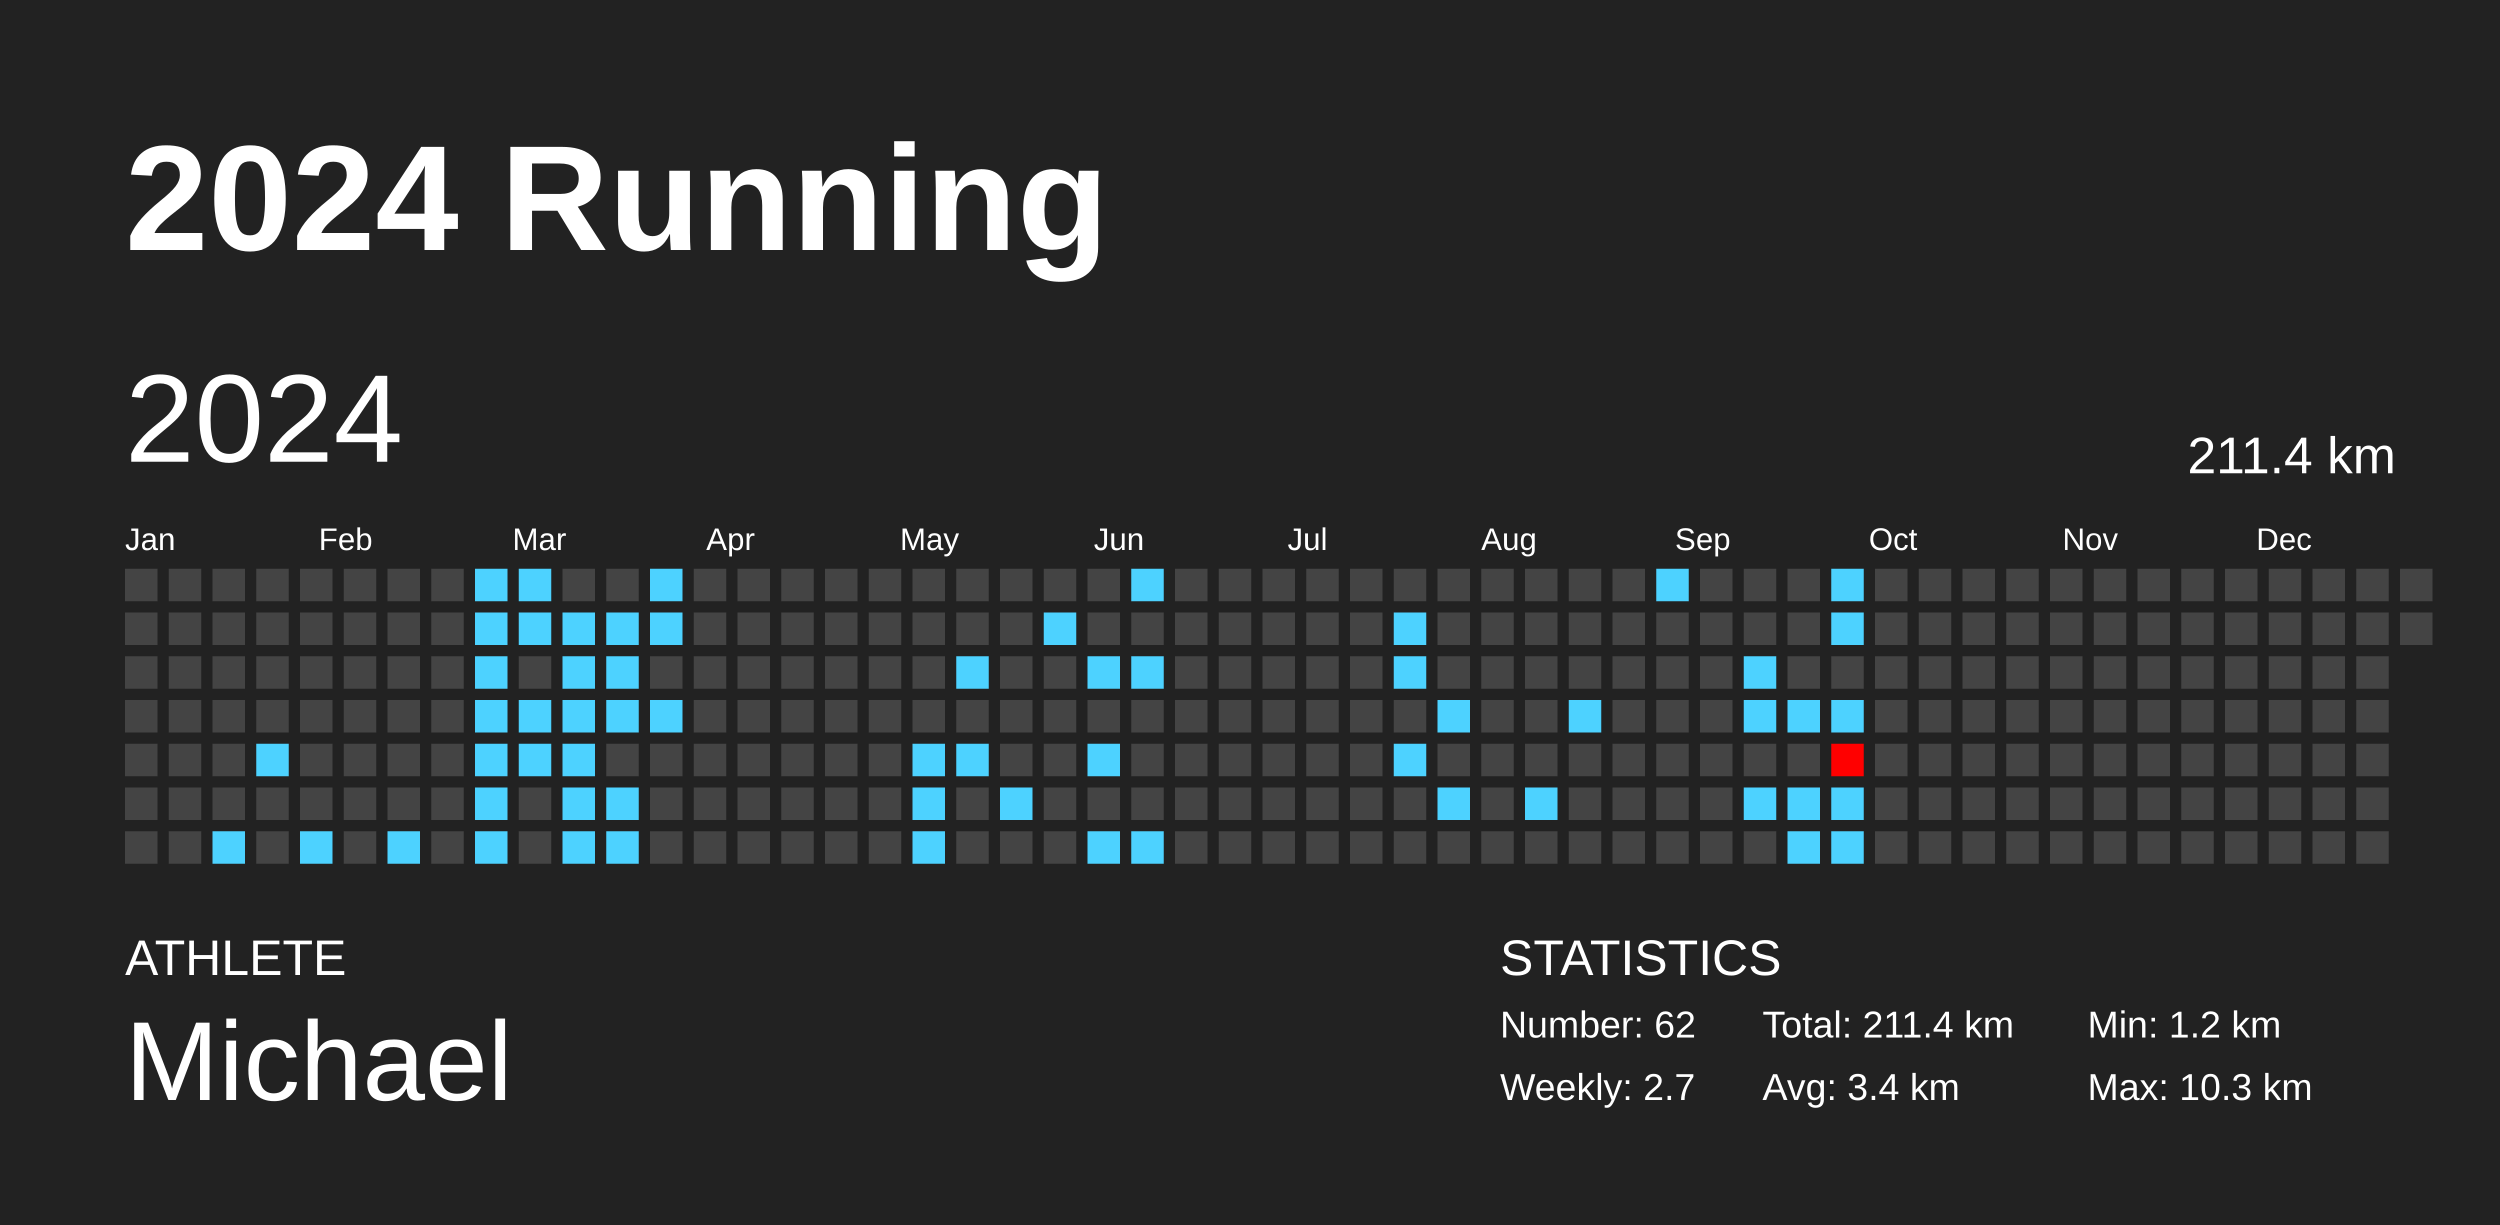
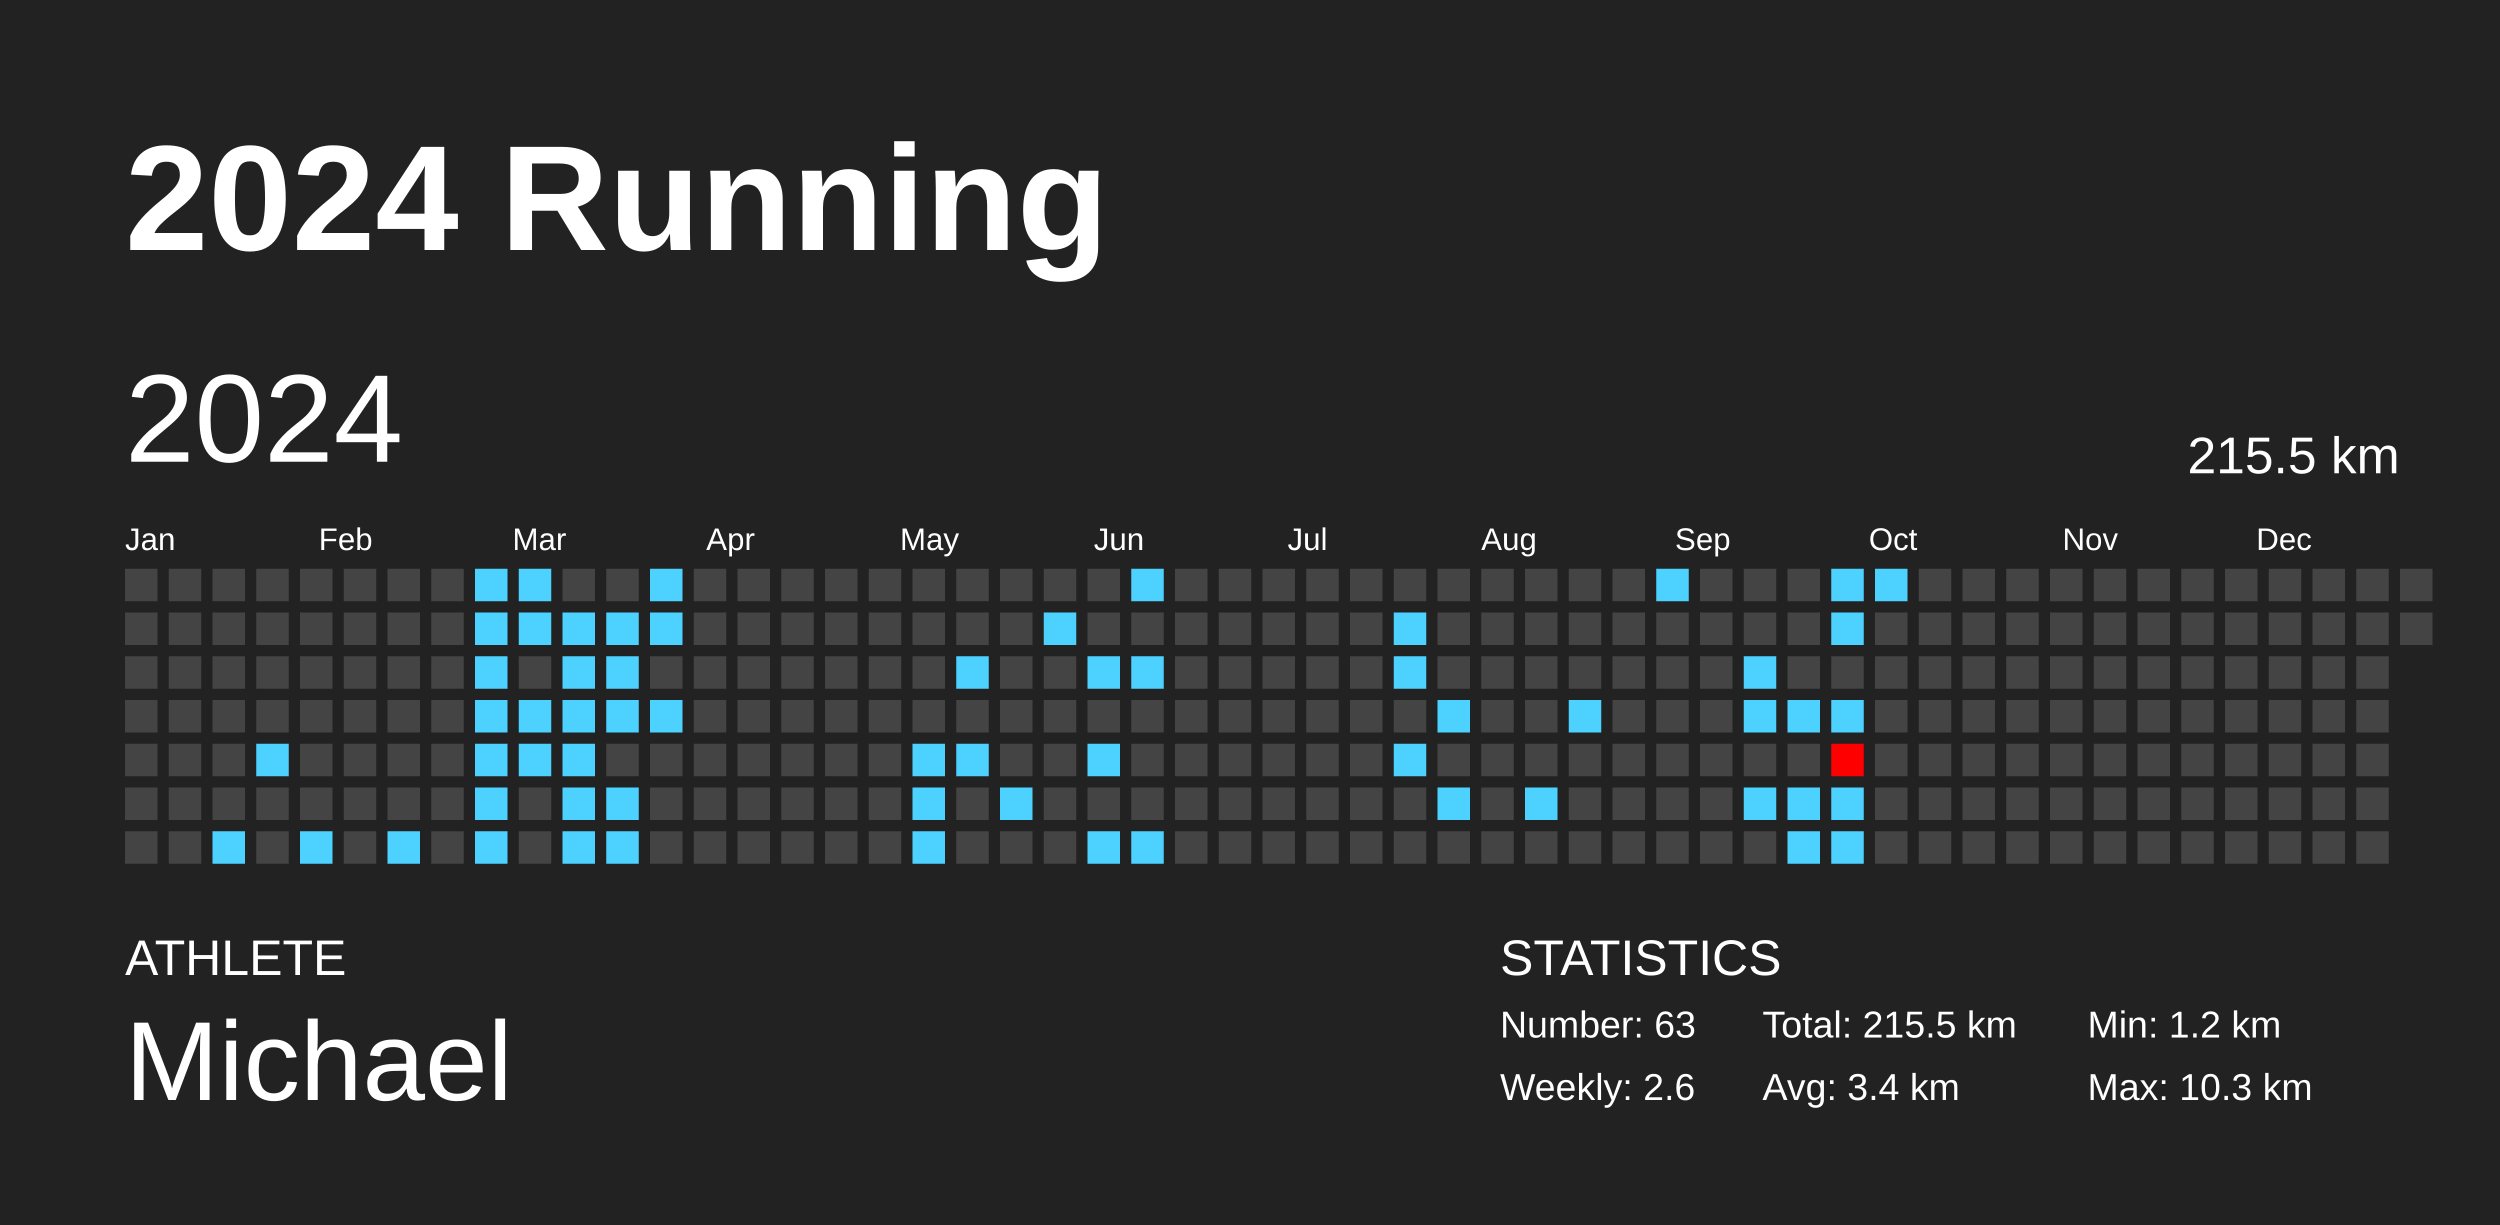
<svg xmlns="http://www.w3.org/2000/svg" baseProfile="full" height="98mm" version="1.1" viewBox="0,0,200,98" width="200mm">
  <defs />
  <rect fill="#222222" height="98" width="200" x="0" y="0" />
  <text fill="#FFFFFF" style="font-size:12px; font-family:Arial; font-weight:bold;" x="10" y="20">2024 Running</text>
  <text fill="#FFFFFF" style="font-size:4px; font-family:Arial" x="10" y="78">ATHLETE</text>
  <text fill="#FFFFFF" style="font-size:9px; font-family:Arial" x="10" y="88">Michael</text>
  <text fill="#FFFFFF" style="font-size:4px; font-family:Arial" x="120" y="78">STATISTICS</text>
-   <text fill="#FFFFFF" style="font-size:3px; font-family:Arial" x="120" y="83">Number: 62</text>
-   <text fill="#FFFFFF" style="font-size:3px; font-family:Arial" x="120" y="88">Weekly: 2.7</text>
-   <text fill="#FFFFFF" style="font-size:3px; font-family:Arial" x="141" y="83">Total: 211.4 km</text>
+   <text fill="#FFFFFF" style="font-size:3px; font-family:Arial" x="120" y="83">Number: 63</text>
+   <text fill="#FFFFFF" style="font-size:3px; font-family:Arial" x="120" y="88">Weekly: 2.6</text>
+   <text fill="#FFFFFF" style="font-size:3px; font-family:Arial" x="141" y="83">Total: 215.5 km</text>
  <text fill="#FFFFFF" style="font-size:3px; font-family:Arial" x="141" y="88">Avg: 3.4 km</text>
  <text fill="#FFFFFF" style="font-size:3px; font-family:Arial" x="167" y="83">Min: 1.2 km</text>
  <text fill="#FFFFFF" style="font-size:3px; font-family:Arial" x="167" y="88">Max: 10.3 km</text>
  <text dominant-baseline="hanging" fill="#FFFFFF" style="font-size:10.0px; font-family:Arial;" x="10" y="30">2024</text>
-   <text dominant-baseline="hanging" fill="#FFFFFF" style="font-size:4.125px; font-family:Arial;" x="175" y="35">211.4 km</text>
+   <text dominant-baseline="hanging" fill="#FFFFFF" style="font-size:4.125px; font-family:Arial;" x="175" y="35">215.5 km</text>
  <text fill="#FFFFFF" style="font-size:2.5px; font-family:Arial" x="10.0" y="44">Jan</text>
  <text fill="#FFFFFF" style="font-size:2.5px; font-family:Arial" x="25.5" y="44">Feb</text>
  <text fill="#FFFFFF" style="font-size:2.5px; font-family:Arial" x="41.0" y="44">Mar</text>
  <text fill="#FFFFFF" style="font-size:2.5px; font-family:Arial" x="56.5" y="44">Apr</text>
  <text fill="#FFFFFF" style="font-size:2.5px; font-family:Arial" x="72.0" y="44">May</text>
  <text fill="#FFFFFF" style="font-size:2.5px; font-family:Arial" x="87.5" y="44">Jun</text>
  <text fill="#FFFFFF" style="font-size:2.5px; font-family:Arial" x="103.0" y="44">Jul</text>
  <text fill="#FFFFFF" style="font-size:2.5px; font-family:Arial" x="118.5" y="44">Aug</text>
  <text fill="#FFFFFF" style="font-size:2.5px; font-family:Arial" x="134.0" y="44">Sep</text>
  <text fill="#FFFFFF" style="font-size:2.5px; font-family:Arial" x="149.5" y="44">Oct</text>
  <text fill="#FFFFFF" style="font-size:2.5px; font-family:Arial" x="165.0" y="44">Nov</text>
  <text fill="#FFFFFF" style="font-size:2.5px; font-family:Arial" x="180.5" y="44">Dec</text>
  <rect fill="#444444" height="2.6" width="2.6" x="10.0" y="45.5" />
  <rect fill="#444444" height="2.6" width="2.6" x="10.0" y="49.0" />
  <rect fill="#444444" height="2.6" width="2.6" x="10.0" y="52.5" />
  <rect fill="#444444" height="2.6" width="2.6" x="10.0" y="56.0" />
  <rect fill="#444444" height="2.6" width="2.6" x="10.0" y="59.5" />
  <rect fill="#444444" height="2.6" width="2.6" x="10.0" y="63.0" />
  <rect fill="#444444" height="2.6" width="2.6" x="10.0" y="66.5" />
  <rect fill="#444444" height="2.6" width="2.6" x="13.5" y="45.5" />
  <rect fill="#444444" height="2.6" width="2.6" x="13.5" y="49.0" />
  <rect fill="#444444" height="2.6" width="2.6" x="13.5" y="52.5" />
  <rect fill="#444444" height="2.6" width="2.6" x="13.5" y="56.0" />
  <rect fill="#444444" height="2.6" width="2.6" x="13.5" y="59.5" />
  <rect fill="#444444" height="2.6" width="2.6" x="13.5" y="63.0" />
  <rect fill="#444444" height="2.6" width="2.6" x="13.5" y="66.5" />
  <rect fill="#444444" height="2.6" width="2.6" x="17.0" y="45.5" />
  <rect fill="#444444" height="2.6" width="2.6" x="17.0" y="49.0" />
  <rect fill="#444444" height="2.6" width="2.6" x="17.0" y="52.5" />
  <rect fill="#444444" height="2.6" width="2.6" x="17.0" y="56.0" />
  <rect fill="#444444" height="2.6" width="2.6" x="17.0" y="59.5" />
  <rect fill="#444444" height="2.6" width="2.6" x="17.0" y="63.0" />
  <rect fill="#4dd2ff" height="2.6" width="2.6" x="17.0" y="66.5" />
  <rect fill="#444444" height="2.6" width="2.6" x="20.5" y="45.5" />
  <rect fill="#444444" height="2.6" width="2.6" x="20.5" y="49.0" />
  <rect fill="#444444" height="2.6" width="2.6" x="20.5" y="52.5" />
  <rect fill="#444444" height="2.6" width="2.6" x="20.5" y="56.0" />
  <rect fill="#4dd2ff" height="2.6" width="2.6" x="20.5" y="59.5" />
  <rect fill="#444444" height="2.6" width="2.6" x="20.5" y="63.0" />
  <rect fill="#444444" height="2.6" width="2.6" x="20.5" y="66.5" />
  <rect fill="#444444" height="2.6" width="2.6" x="24.0" y="45.5" />
  <rect fill="#444444" height="2.6" width="2.6" x="24.0" y="49.0" />
  <rect fill="#444444" height="2.6" width="2.6" x="24.0" y="52.5" />
  <rect fill="#444444" height="2.6" width="2.6" x="24.0" y="56.0" />
  <rect fill="#444444" height="2.6" width="2.6" x="24.0" y="59.5" />
  <rect fill="#444444" height="2.6" width="2.6" x="24.0" y="63.0" />
  <rect fill="#4dd2ff" height="2.6" width="2.6" x="24.0" y="66.5" />
  <rect fill="#444444" height="2.6" width="2.6" x="27.5" y="45.5" />
  <rect fill="#444444" height="2.6" width="2.6" x="27.5" y="49.0" />
  <rect fill="#444444" height="2.6" width="2.6" x="27.5" y="52.5" />
  <rect fill="#444444" height="2.6" width="2.6" x="27.5" y="56.0" />
  <rect fill="#444444" height="2.6" width="2.6" x="27.5" y="59.5" />
  <rect fill="#444444" height="2.6" width="2.6" x="27.5" y="63.0" />
  <rect fill="#444444" height="2.6" width="2.6" x="27.5" y="66.5" />
  <rect fill="#444444" height="2.6" width="2.6" x="31.0" y="45.5" />
  <rect fill="#444444" height="2.6" width="2.6" x="31.0" y="49.0" />
  <rect fill="#444444" height="2.6" width="2.6" x="31.0" y="52.5" />
  <rect fill="#444444" height="2.6" width="2.6" x="31.0" y="56.0" />
  <rect fill="#444444" height="2.6" width="2.6" x="31.0" y="59.5" />
  <rect fill="#444444" height="2.6" width="2.6" x="31.0" y="63.0" />
  <rect fill="#4dd2ff" height="2.6" width="2.6" x="31.0" y="66.5" />
  <rect fill="#444444" height="2.6" width="2.6" x="34.5" y="45.5" />
  <rect fill="#444444" height="2.6" width="2.6" x="34.5" y="49.0" />
  <rect fill="#444444" height="2.6" width="2.6" x="34.5" y="52.5" />
  <rect fill="#444444" height="2.6" width="2.6" x="34.5" y="56.0" />
  <rect fill="#444444" height="2.6" width="2.6" x="34.5" y="59.5" />
  <rect fill="#444444" height="2.6" width="2.6" x="34.5" y="63.0" />
  <rect fill="#444444" height="2.6" width="2.6" x="34.5" y="66.5" />
  <rect fill="#4dd2ff" height="2.6" width="2.6" x="38.0" y="45.5" />
  <rect fill="#4dd2ff" height="2.6" width="2.6" x="38.0" y="49.0" />
  <rect fill="#4dd2ff" height="2.6" width="2.6" x="38.0" y="52.5" />
  <rect fill="#4dd2ff" height="2.6" width="2.6" x="38.0" y="56.0" />
  <rect fill="#4dd2ff" height="2.6" width="2.6" x="38.0" y="59.5" />
  <rect fill="#4dd2ff" height="2.6" width="2.6" x="38.0" y="63.0" />
  <rect fill="#4dd2ff" height="2.6" width="2.6" x="38.0" y="66.5" />
  <rect fill="#4dd2ff" height="2.6" width="2.6" x="41.5" y="45.5" />
  <rect fill="#4dd2ff" height="2.6" width="2.6" x="41.5" y="49.0" />
  <rect fill="#444444" height="2.6" width="2.6" x="41.5" y="52.5" />
  <rect fill="#4dd2ff" height="2.6" width="2.6" x="41.5" y="56.0" />
  <rect fill="#4dd2ff" height="2.6" width="2.6" x="41.5" y="59.5" />
  <rect fill="#444444" height="2.6" width="2.6" x="41.5" y="63.0" />
  <rect fill="#444444" height="2.6" width="2.6" x="41.5" y="66.5" />
  <rect fill="#444444" height="2.6" width="2.6" x="45.0" y="45.5" />
  <rect fill="#4dd2ff" height="2.6" width="2.6" x="45.0" y="49.0" />
  <rect fill="#4dd2ff" height="2.6" width="2.6" x="45.0" y="52.5" />
  <rect fill="#4dd2ff" height="2.6" width="2.6" x="45.0" y="56.0" />
  <rect fill="#4dd2ff" height="2.6" width="2.6" x="45.0" y="59.5" />
  <rect fill="#4dd2ff" height="2.6" width="2.6" x="45.0" y="63.0" />
  <rect fill="#4dd2ff" height="2.6" width="2.6" x="45.0" y="66.5" />
  <rect fill="#444444" height="2.6" width="2.6" x="48.5" y="45.5" />
  <rect fill="#4dd2ff" height="2.6" width="2.6" x="48.5" y="49.0" />
  <rect fill="#4dd2ff" height="2.6" width="2.6" x="48.5" y="52.5" />
  <rect fill="#4dd2ff" height="2.6" width="2.6" x="48.5" y="56.0" />
  <rect fill="#444444" height="2.6" width="2.6" x="48.5" y="59.5" />
  <rect fill="#4dd2ff" height="2.6" width="2.6" x="48.5" y="63.0" />
  <rect fill="#4dd2ff" height="2.6" width="2.6" x="48.5" y="66.5" />
  <rect fill="#4dd2ff" height="2.6" width="2.6" x="52.0" y="45.5" />
  <rect fill="#4dd2ff" height="2.6" width="2.6" x="52.0" y="49.0" />
  <rect fill="#444444" height="2.6" width="2.6" x="52.0" y="52.5" />
  <rect fill="#4dd2ff" height="2.6" width="2.6" x="52.0" y="56.0" />
  <rect fill="#444444" height="2.6" width="2.6" x="52.0" y="59.5" />
  <rect fill="#444444" height="2.6" width="2.6" x="52.0" y="63.0" />
  <rect fill="#444444" height="2.6" width="2.6" x="52.0" y="66.5" />
  <rect fill="#444444" height="2.6" width="2.6" x="55.5" y="45.5" />
  <rect fill="#444444" height="2.6" width="2.6" x="55.5" y="49.0" />
  <rect fill="#444444" height="2.6" width="2.6" x="55.5" y="52.5" />
  <rect fill="#444444" height="2.6" width="2.6" x="55.5" y="56.0" />
  <rect fill="#444444" height="2.6" width="2.6" x="55.5" y="59.5" />
  <rect fill="#444444" height="2.6" width="2.6" x="55.5" y="63.0" />
  <rect fill="#444444" height="2.6" width="2.6" x="55.5" y="66.5" />
  <rect fill="#444444" height="2.6" width="2.6" x="59.0" y="45.5" />
  <rect fill="#444444" height="2.6" width="2.6" x="59.0" y="49.0" />
  <rect fill="#444444" height="2.6" width="2.6" x="59.0" y="52.5" />
  <rect fill="#444444" height="2.6" width="2.6" x="59.0" y="56.0" />
  <rect fill="#444444" height="2.6" width="2.6" x="59.0" y="59.5" />
  <rect fill="#444444" height="2.6" width="2.6" x="59.0" y="63.0" />
  <rect fill="#444444" height="2.6" width="2.6" x="59.0" y="66.5" />
  <rect fill="#444444" height="2.6" width="2.6" x="62.5" y="45.5" />
  <rect fill="#444444" height="2.6" width="2.6" x="62.5" y="49.0" />
  <rect fill="#444444" height="2.6" width="2.6" x="62.5" y="52.5" />
  <rect fill="#444444" height="2.6" width="2.6" x="62.5" y="56.0" />
  <rect fill="#444444" height="2.6" width="2.6" x="62.5" y="59.5" />
  <rect fill="#444444" height="2.6" width="2.6" x="62.5" y="63.0" />
  <rect fill="#444444" height="2.6" width="2.6" x="62.5" y="66.5" />
  <rect fill="#444444" height="2.6" width="2.6" x="66.0" y="45.5" />
  <rect fill="#444444" height="2.6" width="2.6" x="66.0" y="49.0" />
  <rect fill="#444444" height="2.6" width="2.6" x="66.0" y="52.5" />
  <rect fill="#444444" height="2.6" width="2.6" x="66.0" y="56.0" />
  <rect fill="#444444" height="2.6" width="2.6" x="66.0" y="59.5" />
  <rect fill="#444444" height="2.6" width="2.6" x="66.0" y="63.0" />
  <rect fill="#444444" height="2.6" width="2.6" x="66.0" y="66.5" />
  <rect fill="#444444" height="2.6" width="2.6" x="69.5" y="45.5" />
  <rect fill="#444444" height="2.6" width="2.6" x="69.5" y="49.0" />
  <rect fill="#444444" height="2.6" width="2.6" x="69.5" y="52.5" />
  <rect fill="#444444" height="2.6" width="2.6" x="69.5" y="56.0" />
  <rect fill="#444444" height="2.6" width="2.6" x="69.5" y="59.5" />
  <rect fill="#444444" height="2.6" width="2.6" x="69.5" y="63.0" />
  <rect fill="#444444" height="2.6" width="2.6" x="69.5" y="66.5" />
  <rect fill="#444444" height="2.6" width="2.6" x="73.0" y="45.5" />
  <rect fill="#444444" height="2.6" width="2.6" x="73.0" y="49.0" />
  <rect fill="#444444" height="2.6" width="2.6" x="73.0" y="52.5" />
  <rect fill="#444444" height="2.6" width="2.6" x="73.0" y="56.0" />
  <rect fill="#4dd2ff" height="2.6" width="2.6" x="73.0" y="59.5" />
  <rect fill="#4dd2ff" height="2.6" width="2.6" x="73.0" y="63.0" />
  <rect fill="#4dd2ff" height="2.6" width="2.6" x="73.0" y="66.5" />
  <rect fill="#444444" height="2.6" width="2.6" x="76.5" y="45.5" />
  <rect fill="#444444" height="2.6" width="2.6" x="76.5" y="49.0" />
  <rect fill="#4dd2ff" height="2.6" width="2.6" x="76.5" y="52.5" />
  <rect fill="#444444" height="2.6" width="2.6" x="76.5" y="56.0" />
  <rect fill="#4dd2ff" height="2.6" width="2.6" x="76.5" y="59.5" />
  <rect fill="#444444" height="2.6" width="2.6" x="76.5" y="63.0" />
  <rect fill="#444444" height="2.6" width="2.6" x="76.5" y="66.5" />
  <rect fill="#444444" height="2.6" width="2.6" x="80.0" y="45.5" />
  <rect fill="#444444" height="2.6" width="2.6" x="80.0" y="49.0" />
  <rect fill="#444444" height="2.6" width="2.6" x="80.0" y="52.5" />
  <rect fill="#444444" height="2.6" width="2.6" x="80.0" y="56.0" />
  <rect fill="#444444" height="2.6" width="2.6" x="80.0" y="59.5" />
  <rect fill="#4dd2ff" height="2.6" width="2.6" x="80.0" y="63.0" />
  <rect fill="#444444" height="2.6" width="2.6" x="80.0" y="66.5" />
  <rect fill="#444444" height="2.6" width="2.6" x="83.5" y="45.5" />
  <rect fill="#4dd2ff" height="2.6" width="2.6" x="83.5" y="49.0" />
  <rect fill="#444444" height="2.6" width="2.6" x="83.5" y="52.5" />
  <rect fill="#444444" height="2.6" width="2.6" x="83.5" y="56.0" />
  <rect fill="#444444" height="2.6" width="2.6" x="83.5" y="59.5" />
  <rect fill="#444444" height="2.6" width="2.6" x="83.5" y="63.0" />
  <rect fill="#444444" height="2.6" width="2.6" x="83.5" y="66.5" />
  <rect fill="#444444" height="2.6" width="2.6" x="87.0" y="45.5" />
  <rect fill="#444444" height="2.6" width="2.6" x="87.0" y="49.0" />
  <rect fill="#4dd2ff" height="2.6" width="2.6" x="87.0" y="52.5" />
  <rect fill="#444444" height="2.6" width="2.6" x="87.0" y="56.0" />
  <rect fill="#4dd2ff" height="2.6" width="2.6" x="87.0" y="59.5" />
  <rect fill="#444444" height="2.6" width="2.6" x="87.0" y="63.0" />
  <rect fill="#4dd2ff" height="2.6" width="2.6" x="87.0" y="66.5" />
  <rect fill="#4dd2ff" height="2.6" width="2.6" x="90.5" y="45.5" />
  <rect fill="#444444" height="2.6" width="2.6" x="90.5" y="49.0" />
  <rect fill="#4dd2ff" height="2.6" width="2.6" x="90.5" y="52.5" />
  <rect fill="#444444" height="2.6" width="2.6" x="90.5" y="56.0" />
  <rect fill="#444444" height="2.6" width="2.6" x="90.5" y="59.5" />
  <rect fill="#444444" height="2.6" width="2.6" x="90.5" y="63.0" />
  <rect fill="#4dd2ff" height="2.6" width="2.6" x="90.5" y="66.5" />
  <rect fill="#444444" height="2.6" width="2.6" x="94.0" y="45.5" />
  <rect fill="#444444" height="2.6" width="2.6" x="94.0" y="49.0" />
  <rect fill="#444444" height="2.6" width="2.6" x="94.0" y="52.5" />
  <rect fill="#444444" height="2.6" width="2.6" x="94.0" y="56.0" />
  <rect fill="#444444" height="2.6" width="2.6" x="94.0" y="59.5" />
  <rect fill="#444444" height="2.6" width="2.6" x="94.0" y="63.0" />
  <rect fill="#444444" height="2.6" width="2.6" x="94.0" y="66.5" />
  <rect fill="#444444" height="2.6" width="2.6" x="97.5" y="45.5" />
  <rect fill="#444444" height="2.6" width="2.6" x="97.5" y="49.0" />
  <rect fill="#444444" height="2.6" width="2.6" x="97.5" y="52.5" />
  <rect fill="#444444" height="2.6" width="2.6" x="97.5" y="56.0" />
  <rect fill="#444444" height="2.6" width="2.6" x="97.5" y="59.5" />
  <rect fill="#444444" height="2.6" width="2.6" x="97.5" y="63.0" />
  <rect fill="#444444" height="2.6" width="2.6" x="97.5" y="66.5" />
  <rect fill="#444444" height="2.6" width="2.6" x="101.0" y="45.5" />
  <rect fill="#444444" height="2.6" width="2.6" x="101.0" y="49.0" />
  <rect fill="#444444" height="2.6" width="2.6" x="101.0" y="52.5" />
  <rect fill="#444444" height="2.6" width="2.6" x="101.0" y="56.0" />
  <rect fill="#444444" height="2.6" width="2.6" x="101.0" y="59.5" />
  <rect fill="#444444" height="2.6" width="2.6" x="101.0" y="63.0" />
  <rect fill="#444444" height="2.6" width="2.6" x="101.0" y="66.5" />
  <rect fill="#444444" height="2.6" width="2.6" x="104.5" y="45.5" />
  <rect fill="#444444" height="2.6" width="2.6" x="104.5" y="49.0" />
  <rect fill="#444444" height="2.6" width="2.6" x="104.5" y="52.5" />
  <rect fill="#444444" height="2.6" width="2.6" x="104.5" y="56.0" />
  <rect fill="#444444" height="2.6" width="2.6" x="104.5" y="59.5" />
  <rect fill="#444444" height="2.6" width="2.6" x="104.5" y="63.0" />
  <rect fill="#444444" height="2.6" width="2.6" x="104.5" y="66.5" />
  <rect fill="#444444" height="2.6" width="2.6" x="108.0" y="45.5" />
  <rect fill="#444444" height="2.6" width="2.6" x="108.0" y="49.0" />
  <rect fill="#444444" height="2.6" width="2.6" x="108.0" y="52.5" />
  <rect fill="#444444" height="2.6" width="2.6" x="108.0" y="56.0" />
  <rect fill="#444444" height="2.6" width="2.6" x="108.0" y="59.5" />
  <rect fill="#444444" height="2.6" width="2.6" x="108.0" y="63.0" />
  <rect fill="#444444" height="2.6" width="2.6" x="108.0" y="66.5" />
  <rect fill="#444444" height="2.6" width="2.6" x="111.5" y="45.5" />
  <rect fill="#4dd2ff" height="2.6" width="2.6" x="111.5" y="49.0" />
  <rect fill="#4dd2ff" height="2.6" width="2.6" x="111.5" y="52.5" />
  <rect fill="#444444" height="2.6" width="2.6" x="111.5" y="56.0" />
  <rect fill="#4dd2ff" height="2.6" width="2.6" x="111.5" y="59.5" />
  <rect fill="#444444" height="2.6" width="2.6" x="111.5" y="63.0" />
  <rect fill="#444444" height="2.6" width="2.6" x="111.5" y="66.5" />
  <rect fill="#444444" height="2.6" width="2.6" x="115.0" y="45.5" />
  <rect fill="#444444" height="2.6" width="2.6" x="115.0" y="49.0" />
  <rect fill="#444444" height="2.6" width="2.6" x="115.0" y="52.5" />
  <rect fill="#4dd2ff" height="2.6" width="2.6" x="115.0" y="56.0" />
  <rect fill="#444444" height="2.6" width="2.6" x="115.0" y="59.5" />
  <rect fill="#4dd2ff" height="2.6" width="2.6" x="115.0" y="63.0" />
  <rect fill="#444444" height="2.6" width="2.6" x="115.0" y="66.5" />
  <rect fill="#444444" height="2.6" width="2.6" x="118.5" y="45.5" />
  <rect fill="#444444" height="2.6" width="2.6" x="118.5" y="49.0" />
  <rect fill="#444444" height="2.6" width="2.6" x="118.5" y="52.5" />
  <rect fill="#444444" height="2.6" width="2.6" x="118.5" y="56.0" />
  <rect fill="#444444" height="2.6" width="2.6" x="118.5" y="59.5" />
  <rect fill="#444444" height="2.6" width="2.6" x="118.5" y="63.0" />
  <rect fill="#444444" height="2.6" width="2.6" x="118.5" y="66.5" />
  <rect fill="#444444" height="2.6" width="2.6" x="122.0" y="45.5" />
  <rect fill="#444444" height="2.6" width="2.6" x="122.0" y="49.0" />
  <rect fill="#444444" height="2.6" width="2.6" x="122.0" y="52.5" />
  <rect fill="#444444" height="2.6" width="2.6" x="122.0" y="56.0" />
  <rect fill="#444444" height="2.6" width="2.6" x="122.0" y="59.5" />
  <rect fill="#4dd2ff" height="2.6" width="2.6" x="122.0" y="63.0" />
  <rect fill="#444444" height="2.6" width="2.6" x="122.0" y="66.5" />
  <rect fill="#444444" height="2.6" width="2.6" x="125.5" y="45.5" />
  <rect fill="#444444" height="2.6" width="2.6" x="125.5" y="49.0" />
  <rect fill="#444444" height="2.6" width="2.6" x="125.5" y="52.5" />
  <rect fill="#4dd2ff" height="2.6" width="2.6" x="125.5" y="56.0" />
  <rect fill="#444444" height="2.6" width="2.6" x="125.5" y="59.5" />
  <rect fill="#444444" height="2.6" width="2.6" x="125.5" y="63.0" />
  <rect fill="#444444" height="2.6" width="2.6" x="125.5" y="66.5" />
  <rect fill="#444444" height="2.6" width="2.6" x="129.0" y="45.5" />
  <rect fill="#444444" height="2.6" width="2.6" x="129.0" y="49.0" />
  <rect fill="#444444" height="2.6" width="2.6" x="129.0" y="52.5" />
  <rect fill="#444444" height="2.6" width="2.6" x="129.0" y="56.0" />
  <rect fill="#444444" height="2.6" width="2.6" x="129.0" y="59.5" />
  <rect fill="#444444" height="2.6" width="2.6" x="129.0" y="63.0" />
  <rect fill="#444444" height="2.6" width="2.6" x="129.0" y="66.5" />
  <rect fill="#4dd2ff" height="2.6" width="2.6" x="132.5" y="45.5" />
  <rect fill="#444444" height="2.6" width="2.6" x="132.5" y="49.0" />
  <rect fill="#444444" height="2.6" width="2.6" x="132.5" y="52.5" />
  <rect fill="#444444" height="2.6" width="2.6" x="132.5" y="56.0" />
  <rect fill="#444444" height="2.6" width="2.6" x="132.5" y="59.5" />
  <rect fill="#444444" height="2.6" width="2.6" x="132.5" y="63.0" />
  <rect fill="#444444" height="2.6" width="2.6" x="132.5" y="66.5" />
  <rect fill="#444444" height="2.6" width="2.6" x="136.0" y="45.5" />
  <rect fill="#444444" height="2.6" width="2.6" x="136.0" y="49.0" />
  <rect fill="#444444" height="2.6" width="2.6" x="136.0" y="52.5" />
  <rect fill="#444444" height="2.6" width="2.6" x="136.0" y="56.0" />
  <rect fill="#444444" height="2.6" width="2.6" x="136.0" y="59.5" />
  <rect fill="#444444" height="2.6" width="2.6" x="136.0" y="63.0" />
  <rect fill="#444444" height="2.6" width="2.6" x="136.0" y="66.5" />
  <rect fill="#444444" height="2.6" width="2.6" x="139.5" y="45.5" />
  <rect fill="#444444" height="2.6" width="2.6" x="139.5" y="49.0" />
  <rect fill="#4dd2ff" height="2.6" width="2.6" x="139.5" y="52.5" />
  <rect fill="#4dd2ff" height="2.6" width="2.6" x="139.5" y="56.0" />
  <rect fill="#444444" height="2.6" width="2.6" x="139.5" y="59.5" />
  <rect fill="#4dd2ff" height="2.6" width="2.6" x="139.5" y="63.0" />
  <rect fill="#444444" height="2.6" width="2.6" x="139.5" y="66.5" />
  <rect fill="#444444" height="2.6" width="2.6" x="143.0" y="45.5" />
  <rect fill="#444444" height="2.6" width="2.6" x="143.0" y="49.0" />
  <rect fill="#444444" height="2.6" width="2.6" x="143.0" y="52.5" />
  <rect fill="#4dd2ff" height="2.6" width="2.6" x="143.0" y="56.0" />
  <rect fill="#444444" height="2.6" width="2.6" x="143.0" y="59.5" />
  <rect fill="#4dd2ff" height="2.6" width="2.6" x="143.0" y="63.0" />
  <rect fill="#4dd2ff" height="2.6" width="2.6" x="143.0" y="66.5" />
  <rect fill="#4dd2ff" height="2.6" width="2.6" x="146.5" y="45.5" />
  <rect fill="#4dd2ff" height="2.6" width="2.6" x="146.5" y="49.0" />
  <rect fill="#444444" height="2.6" width="2.6" x="146.5" y="52.5" />
  <rect fill="#4dd2ff" height="2.6" width="2.6" x="146.5" y="56.0" />
  <rect fill="#ff0000" height="2.6" width="2.6" x="146.5" y="59.5" />
  <rect fill="#4dd2ff" height="2.6" width="2.6" x="146.5" y="63.0" />
  <rect fill="#4dd2ff" height="2.6" width="2.6" x="146.5" y="66.5" />
-   <rect fill="#444444" height="2.6" width="2.6" x="150.0" y="45.5" />
+   <rect fill="#4dd2ff" height="2.6" width="2.6" x="150.0" y="45.5" />
  <rect fill="#444444" height="2.6" width="2.6" x="150.0" y="49.0" />
  <rect fill="#444444" height="2.6" width="2.6" x="150.0" y="52.5" />
  <rect fill="#444444" height="2.6" width="2.6" x="150.0" y="56.0" />
  <rect fill="#444444" height="2.6" width="2.6" x="150.0" y="59.5" />
  <rect fill="#444444" height="2.6" width="2.6" x="150.0" y="63.0" />
  <rect fill="#444444" height="2.6" width="2.6" x="150.0" y="66.5" />
  <rect fill="#444444" height="2.6" width="2.6" x="153.5" y="45.5" />
  <rect fill="#444444" height="2.6" width="2.6" x="153.5" y="49.0" />
  <rect fill="#444444" height="2.6" width="2.6" x="153.5" y="52.5" />
  <rect fill="#444444" height="2.6" width="2.6" x="153.5" y="56.0" />
  <rect fill="#444444" height="2.6" width="2.6" x="153.5" y="59.5" />
  <rect fill="#444444" height="2.6" width="2.6" x="153.5" y="63.0" />
  <rect fill="#444444" height="2.6" width="2.6" x="153.5" y="66.5" />
  <rect fill="#444444" height="2.6" width="2.6" x="157.0" y="45.5" />
  <rect fill="#444444" height="2.6" width="2.6" x="157.0" y="49.0" />
  <rect fill="#444444" height="2.6" width="2.6" x="157.0" y="52.5" />
  <rect fill="#444444" height="2.6" width="2.6" x="157.0" y="56.0" />
  <rect fill="#444444" height="2.6" width="2.6" x="157.0" y="59.5" />
  <rect fill="#444444" height="2.6" width="2.6" x="157.0" y="63.0" />
  <rect fill="#444444" height="2.6" width="2.6" x="157.0" y="66.5" />
  <rect fill="#444444" height="2.6" width="2.6" x="160.5" y="45.5" />
  <rect fill="#444444" height="2.6" width="2.6" x="160.5" y="49.0" />
  <rect fill="#444444" height="2.6" width="2.6" x="160.5" y="52.5" />
  <rect fill="#444444" height="2.6" width="2.6" x="160.5" y="56.0" />
  <rect fill="#444444" height="2.6" width="2.6" x="160.5" y="59.5" />
  <rect fill="#444444" height="2.6" width="2.6" x="160.5" y="63.0" />
  <rect fill="#444444" height="2.6" width="2.6" x="160.5" y="66.5" />
  <rect fill="#444444" height="2.6" width="2.6" x="164.0" y="45.5" />
  <rect fill="#444444" height="2.6" width="2.6" x="164.0" y="49.0" />
  <rect fill="#444444" height="2.6" width="2.6" x="164.0" y="52.5" />
  <rect fill="#444444" height="2.6" width="2.6" x="164.0" y="56.0" />
  <rect fill="#444444" height="2.6" width="2.6" x="164.0" y="59.5" />
  <rect fill="#444444" height="2.6" width="2.6" x="164.0" y="63.0" />
  <rect fill="#444444" height="2.6" width="2.6" x="164.0" y="66.5" />
  <rect fill="#444444" height="2.6" width="2.6" x="167.5" y="45.5" />
  <rect fill="#444444" height="2.6" width="2.6" x="167.5" y="49.0" />
  <rect fill="#444444" height="2.6" width="2.6" x="167.5" y="52.5" />
  <rect fill="#444444" height="2.6" width="2.6" x="167.5" y="56.0" />
  <rect fill="#444444" height="2.6" width="2.6" x="167.5" y="59.5" />
  <rect fill="#444444" height="2.6" width="2.6" x="167.5" y="63.0" />
  <rect fill="#444444" height="2.6" width="2.6" x="167.5" y="66.5" />
  <rect fill="#444444" height="2.6" width="2.6" x="171.0" y="45.5" />
  <rect fill="#444444" height="2.6" width="2.6" x="171.0" y="49.0" />
  <rect fill="#444444" height="2.6" width="2.6" x="171.0" y="52.5" />
  <rect fill="#444444" height="2.6" width="2.6" x="171.0" y="56.0" />
  <rect fill="#444444" height="2.6" width="2.6" x="171.0" y="59.5" />
  <rect fill="#444444" height="2.6" width="2.6" x="171.0" y="63.0" />
  <rect fill="#444444" height="2.6" width="2.6" x="171.0" y="66.5" />
  <rect fill="#444444" height="2.6" width="2.6" x="174.5" y="45.5" />
  <rect fill="#444444" height="2.6" width="2.6" x="174.5" y="49.0" />
  <rect fill="#444444" height="2.6" width="2.6" x="174.5" y="52.5" />
  <rect fill="#444444" height="2.6" width="2.6" x="174.5" y="56.0" />
  <rect fill="#444444" height="2.6" width="2.6" x="174.5" y="59.5" />
  <rect fill="#444444" height="2.6" width="2.6" x="174.5" y="63.0" />
  <rect fill="#444444" height="2.6" width="2.6" x="174.5" y="66.5" />
  <rect fill="#444444" height="2.6" width="2.6" x="178.0" y="45.5" />
  <rect fill="#444444" height="2.6" width="2.6" x="178.0" y="49.0" />
  <rect fill="#444444" height="2.6" width="2.6" x="178.0" y="52.5" />
  <rect fill="#444444" height="2.6" width="2.6" x="178.0" y="56.0" />
  <rect fill="#444444" height="2.6" width="2.6" x="178.0" y="59.5" />
  <rect fill="#444444" height="2.6" width="2.6" x="178.0" y="63.0" />
  <rect fill="#444444" height="2.6" width="2.6" x="178.0" y="66.5" />
  <rect fill="#444444" height="2.6" width="2.6" x="181.5" y="45.5" />
  <rect fill="#444444" height="2.6" width="2.6" x="181.5" y="49.0" />
  <rect fill="#444444" height="2.6" width="2.6" x="181.5" y="52.5" />
  <rect fill="#444444" height="2.6" width="2.6" x="181.5" y="56.0" />
  <rect fill="#444444" height="2.6" width="2.6" x="181.5" y="59.5" />
  <rect fill="#444444" height="2.6" width="2.6" x="181.5" y="63.0" />
  <rect fill="#444444" height="2.6" width="2.6" x="181.5" y="66.5" />
  <rect fill="#444444" height="2.6" width="2.6" x="185.0" y="45.5" />
  <rect fill="#444444" height="2.6" width="2.6" x="185.0" y="49.0" />
  <rect fill="#444444" height="2.6" width="2.6" x="185.0" y="52.5" />
  <rect fill="#444444" height="2.6" width="2.6" x="185.0" y="56.0" />
  <rect fill="#444444" height="2.6" width="2.6" x="185.0" y="59.5" />
  <rect fill="#444444" height="2.6" width="2.6" x="185.0" y="63.0" />
  <rect fill="#444444" height="2.6" width="2.6" x="185.0" y="66.5" />
  <rect fill="#444444" height="2.6" width="2.6" x="188.5" y="45.5" />
  <rect fill="#444444" height="2.6" width="2.6" x="188.5" y="49.0" />
  <rect fill="#444444" height="2.6" width="2.6" x="188.5" y="52.5" />
  <rect fill="#444444" height="2.6" width="2.6" x="188.5" y="56.0" />
  <rect fill="#444444" height="2.6" width="2.6" x="188.5" y="59.5" />
  <rect fill="#444444" height="2.6" width="2.6" x="188.5" y="63.0" />
  <rect fill="#444444" height="2.6" width="2.6" x="188.5" y="66.5" />
  <rect fill="#444444" height="2.6" width="2.6" x="192.0" y="45.5" />
  <rect fill="#444444" height="2.6" width="2.6" x="192.0" y="49.0" />
</svg>
